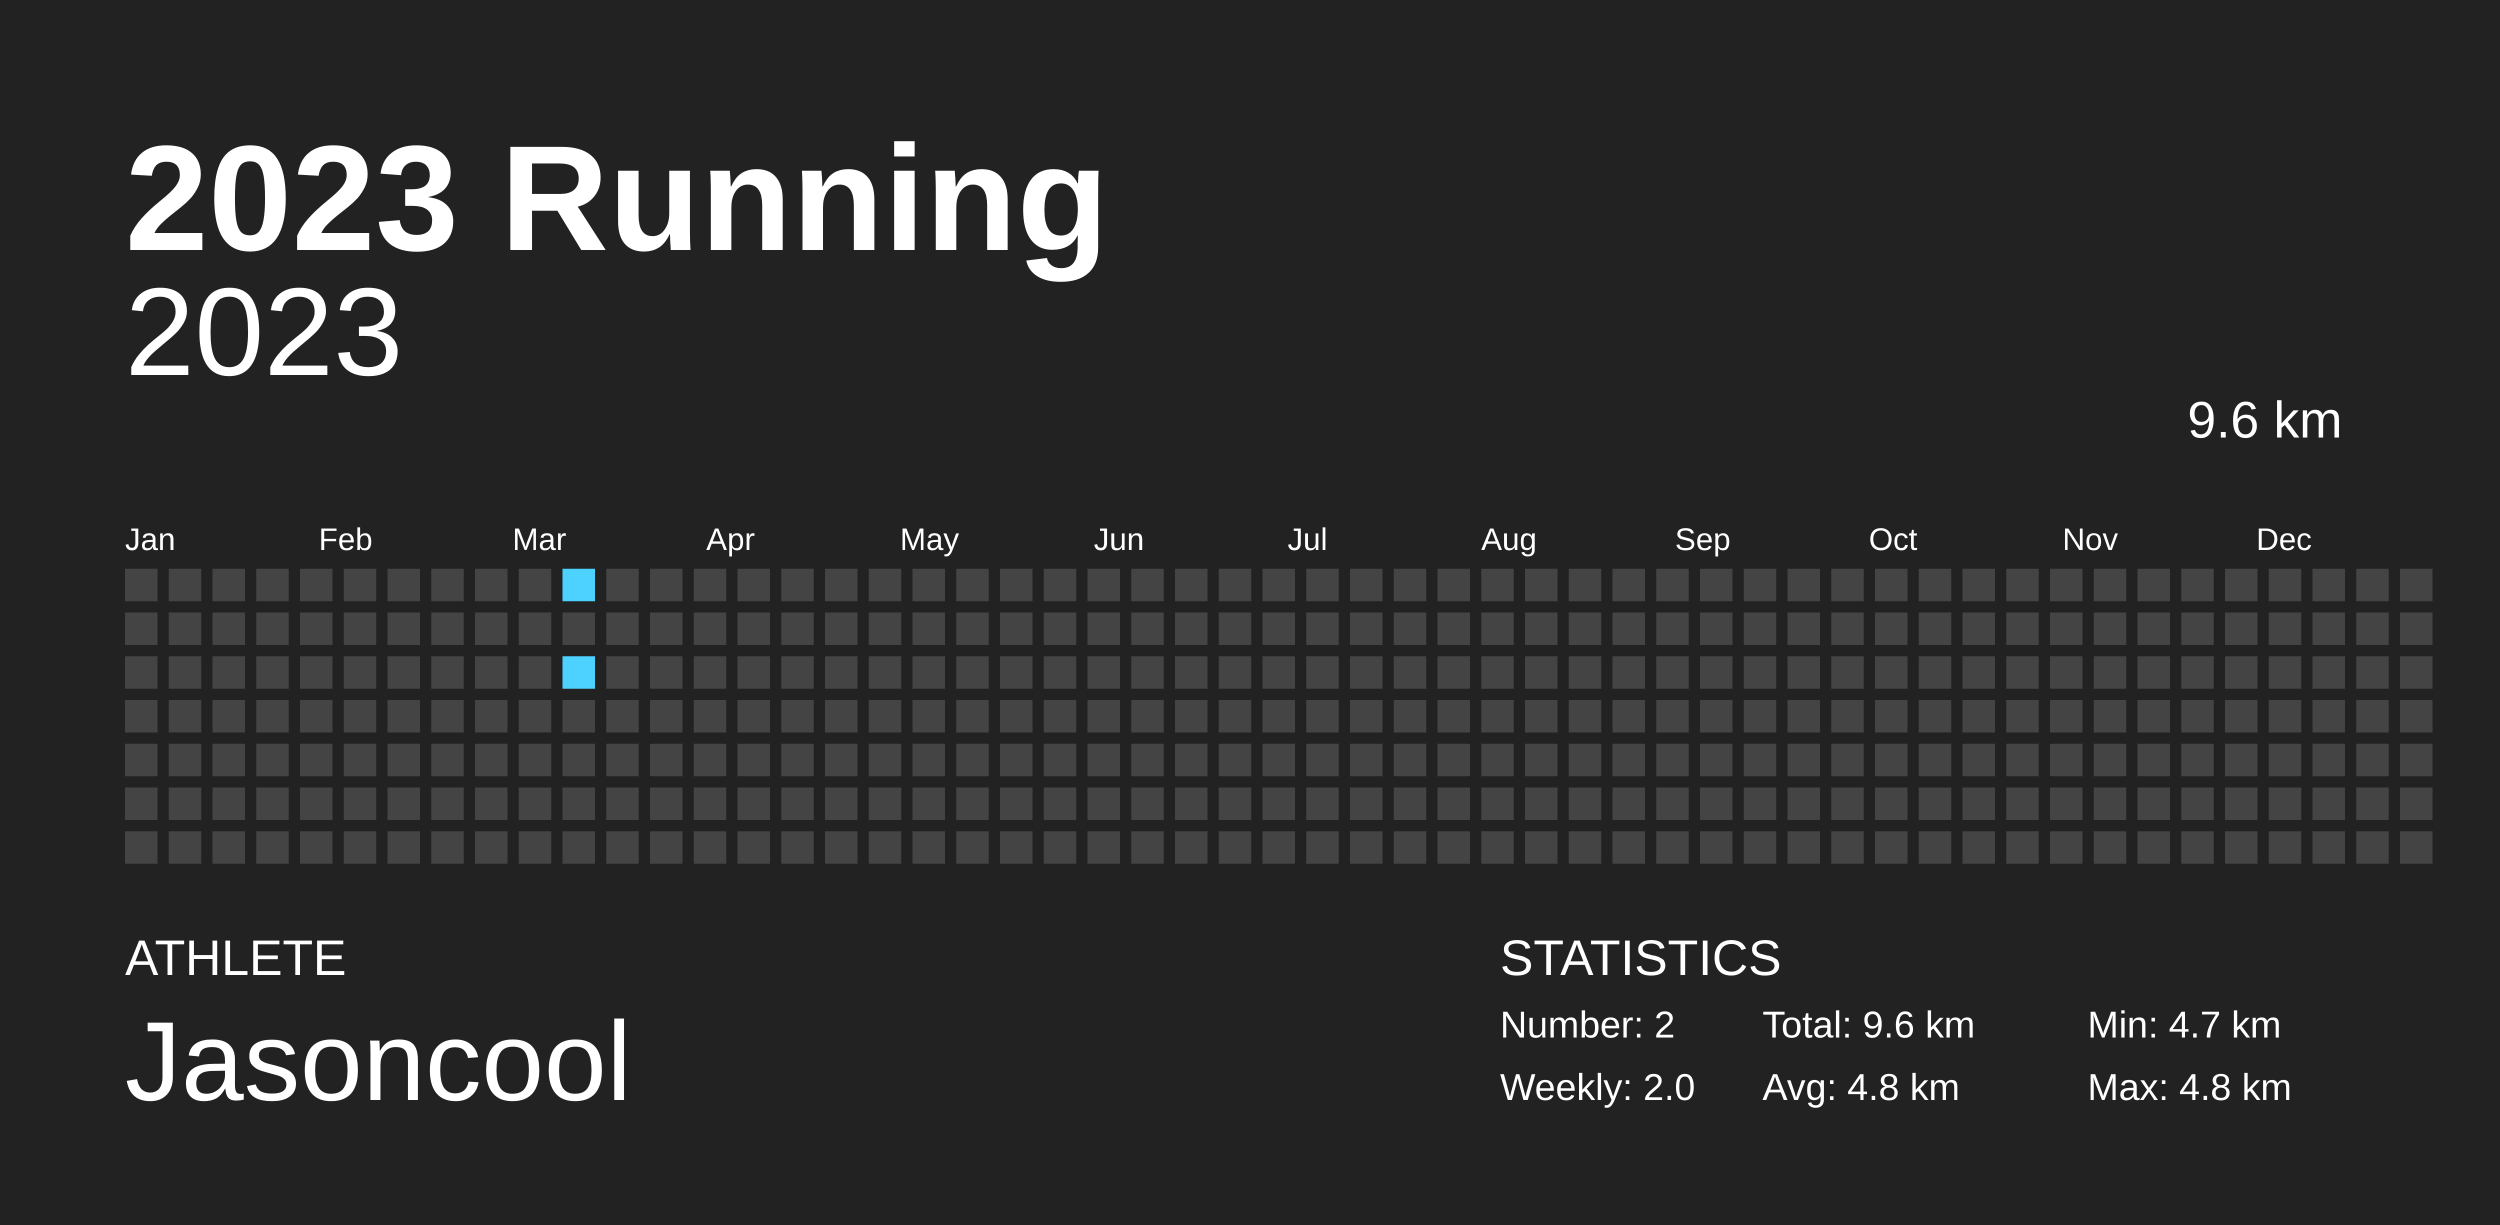
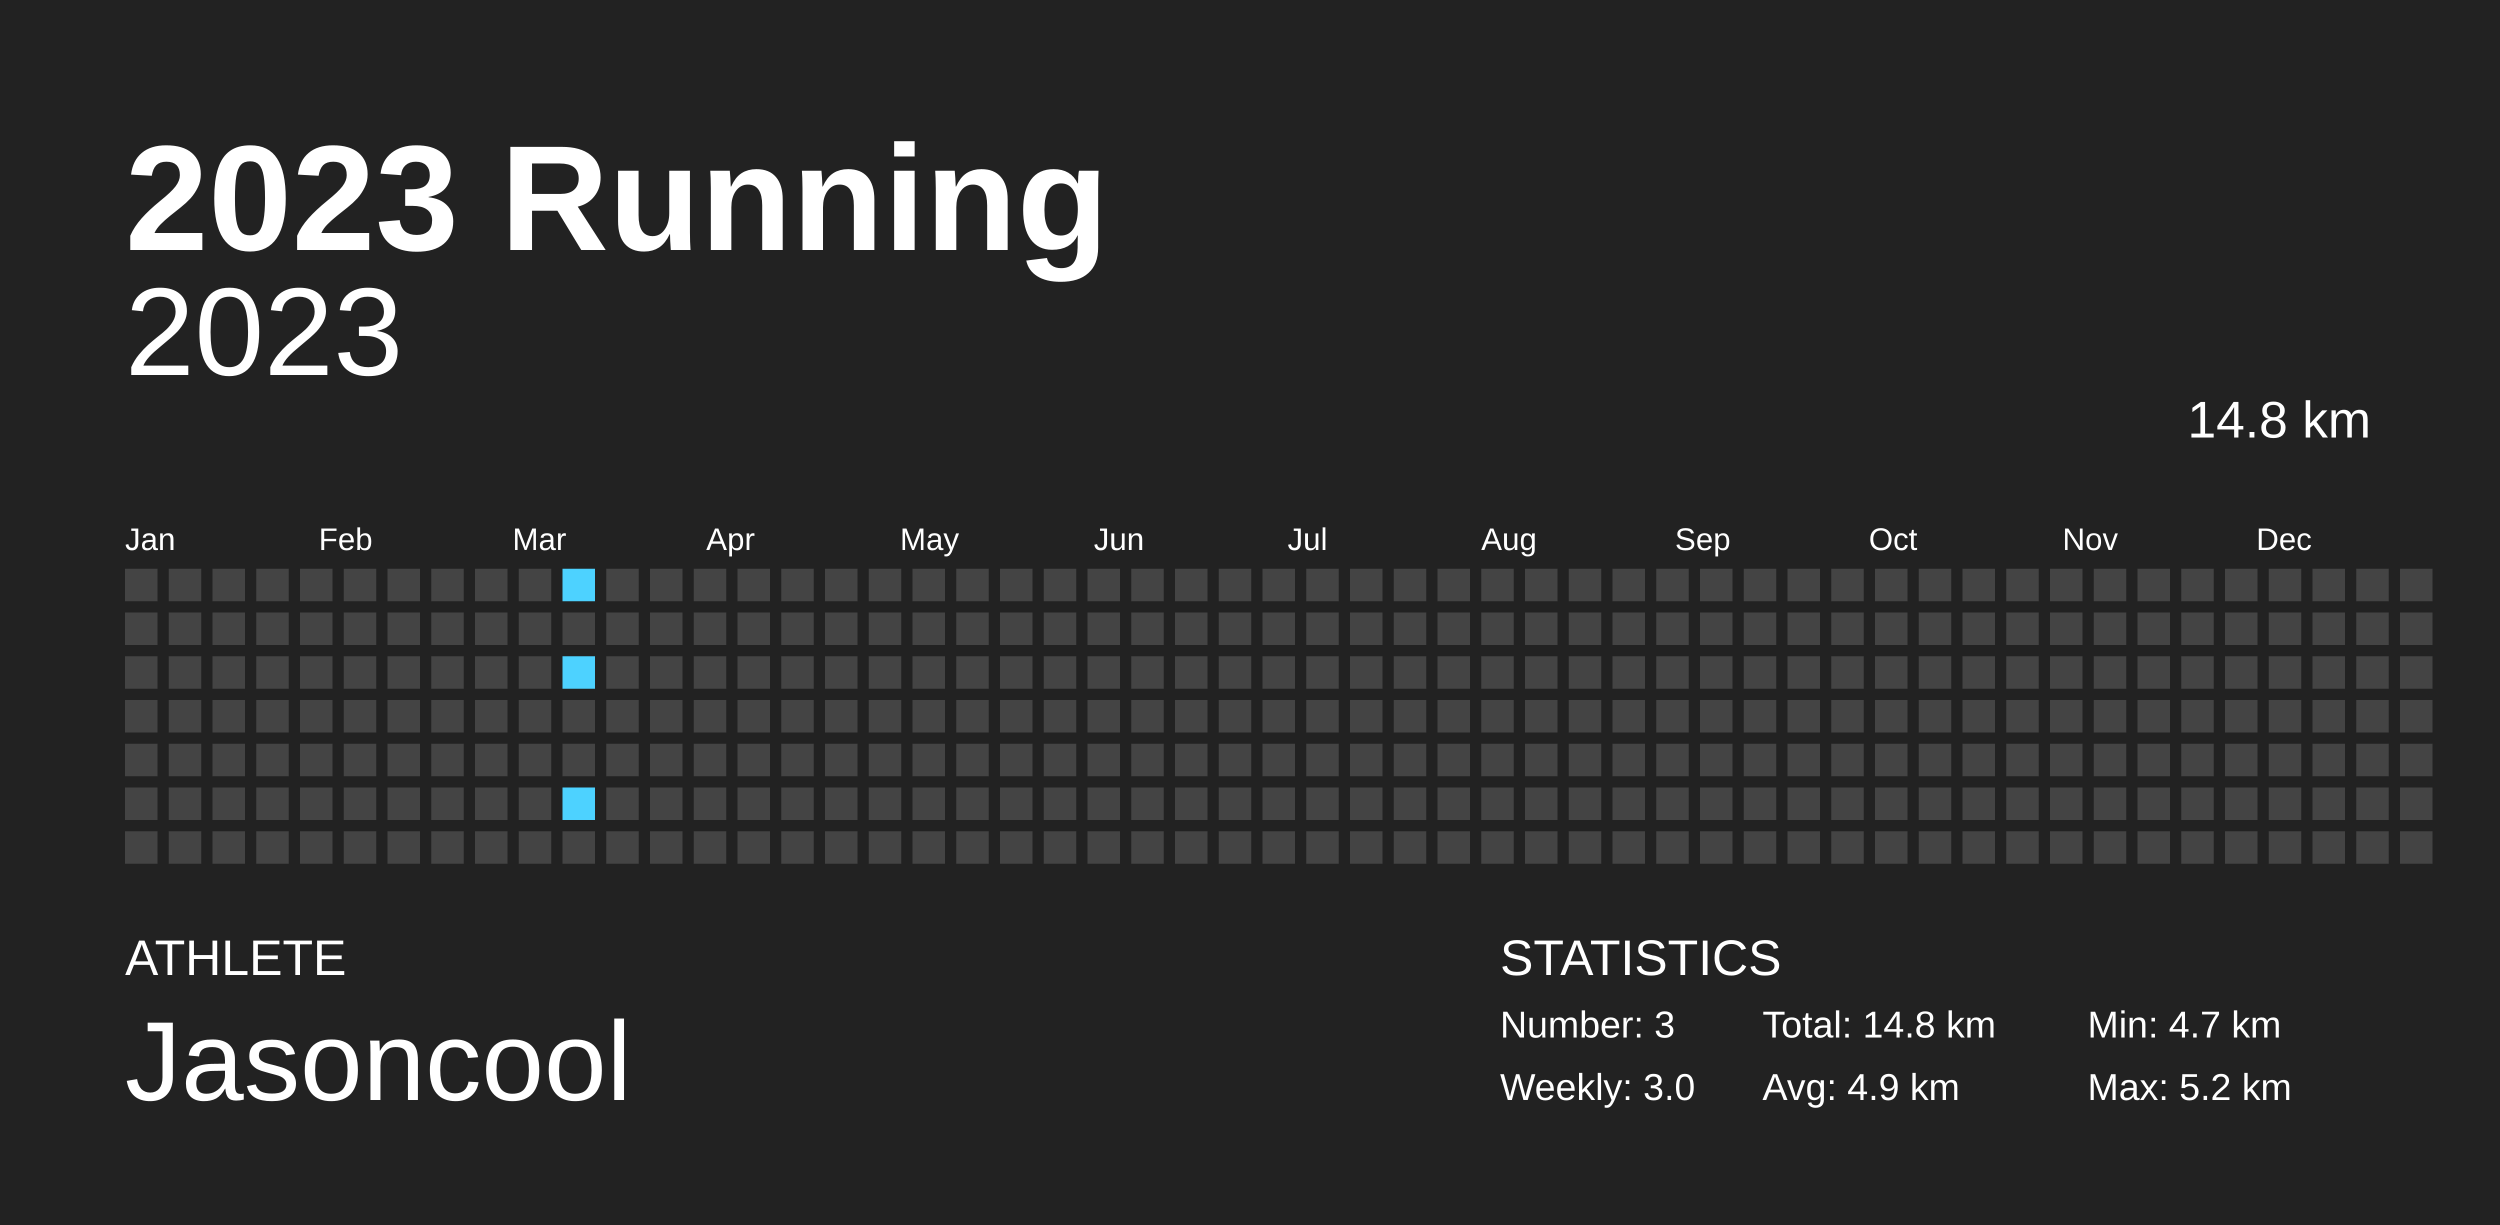
<svg xmlns="http://www.w3.org/2000/svg" baseProfile="full" height="98mm" version="1.1" viewBox="0,0,200,98" width="200mm">
  <defs />
  <rect fill="#222222" height="98" width="200" x="0" y="0" />
  <text fill="#FFFFFF" style="font-size:12px; font-family:Arial; font-weight:bold;" x="10" y="20">2023 Running</text>
  <text fill="#FFFFFF" style="font-size:4px; font-family:Arial" x="10" y="78">ATHLETE</text>
  <text fill="#FFFFFF" style="font-size:9px; font-family:Arial" x="10" y="88">Jasoncool</text>
  <text fill="#FFFFFF" style="font-size:4px; font-family:Arial" x="120" y="78">STATISTICS</text>
-   <text fill="#FFFFFF" style="font-size:3px; font-family:Arial" x="120" y="83">Number: 2</text>
-   <text fill="#FFFFFF" style="font-size:3px; font-family:Arial" x="120" y="88">Weekly: 2.0</text>
-   <text fill="#FFFFFF" style="font-size:3px; font-family:Arial" x="141" y="83">Total: 9.6 km</text>
-   <text fill="#FFFFFF" style="font-size:3px; font-family:Arial" x="141" y="88">Avg: 4.8 km</text>
+   <text fill="#FFFFFF" style="font-size:3px; font-family:Arial" x="120" y="83">Number: 3</text>
+   <text fill="#FFFFFF" style="font-size:3px; font-family:Arial" x="120" y="88">Weekly: 3.0</text>
+   <text fill="#FFFFFF" style="font-size:3px; font-family:Arial" x="141" y="83">Total: 14.8 km</text>
+   <text fill="#FFFFFF" style="font-size:3px; font-family:Arial" x="141" y="88">Avg: 4.9 km</text>
  <text fill="#FFFFFF" style="font-size:3px; font-family:Arial" x="167" y="83">Min: 4.7 km</text>
-   <text fill="#FFFFFF" style="font-size:3px; font-family:Arial" x="167" y="88">Max: 4.8 km</text>
+   <text fill="#FFFFFF" style="font-size:3px; font-family:Arial" x="167" y="88">Max: 5.2 km</text>
  <text alignment-baseline="hanging" fill="#FFFFFF" style="font-size:10.0px; font-family:Arial;" x="10" y="30">2023</text>
-   <text alignment-baseline="hanging" fill="#FFFFFF" style="font-size:4.125px; font-family:Arial;" x="175" y="35">9.6 km</text>
+   <text alignment-baseline="hanging" fill="#FFFFFF" style="font-size:4.125px; font-family:Arial;" x="175" y="35">14.8 km</text>
  <text fill="#FFFFFF" style="font-size:2.5px; font-family:Arial" x="10.0" y="44">Jan</text>
  <text fill="#FFFFFF" style="font-size:2.5px; font-family:Arial" x="25.5" y="44">Feb</text>
  <text fill="#FFFFFF" style="font-size:2.5px; font-family:Arial" x="41.0" y="44">Mar</text>
  <text fill="#FFFFFF" style="font-size:2.5px; font-family:Arial" x="56.5" y="44">Apr</text>
  <text fill="#FFFFFF" style="font-size:2.5px; font-family:Arial" x="72.0" y="44">May</text>
  <text fill="#FFFFFF" style="font-size:2.5px; font-family:Arial" x="87.5" y="44">Jun</text>
  <text fill="#FFFFFF" style="font-size:2.5px; font-family:Arial" x="103.0" y="44">Jul</text>
  <text fill="#FFFFFF" style="font-size:2.5px; font-family:Arial" x="118.5" y="44">Aug</text>
  <text fill="#FFFFFF" style="font-size:2.5px; font-family:Arial" x="134.0" y="44">Sep</text>
  <text fill="#FFFFFF" style="font-size:2.5px; font-family:Arial" x="149.5" y="44">Oct</text>
  <text fill="#FFFFFF" style="font-size:2.5px; font-family:Arial" x="165.0" y="44">Nov</text>
  <text fill="#FFFFFF" style="font-size:2.5px; font-family:Arial" x="180.5" y="44">Dec</text>
  <rect fill="#444444" height="2.6" width="2.6" x="10.0" y="45.5" />
  <rect fill="#444444" height="2.6" width="2.6" x="10.0" y="49.0" />
  <rect fill="#444444" height="2.6" width="2.6" x="10.0" y="52.5" />
  <rect fill="#444444" height="2.6" width="2.6" x="10.0" y="56.0" />
  <rect fill="#444444" height="2.6" width="2.6" x="10.0" y="59.5" />
  <rect fill="#444444" height="2.6" width="2.6" x="10.0" y="63.0" />
  <rect fill="#444444" height="2.6" width="2.6" x="10.0" y="66.5" />
  <rect fill="#444444" height="2.6" width="2.6" x="13.5" y="45.5" />
  <rect fill="#444444" height="2.6" width="2.6" x="13.5" y="49.0" />
  <rect fill="#444444" height="2.6" width="2.6" x="13.5" y="52.5" />
  <rect fill="#444444" height="2.6" width="2.6" x="13.5" y="56.0" />
  <rect fill="#444444" height="2.6" width="2.6" x="13.5" y="59.5" />
  <rect fill="#444444" height="2.6" width="2.6" x="13.5" y="63.0" />
  <rect fill="#444444" height="2.6" width="2.6" x="13.5" y="66.5" />
  <rect fill="#444444" height="2.6" width="2.6" x="17.0" y="45.5" />
  <rect fill="#444444" height="2.6" width="2.6" x="17.0" y="49.0" />
  <rect fill="#444444" height="2.6" width="2.6" x="17.0" y="52.5" />
  <rect fill="#444444" height="2.6" width="2.6" x="17.0" y="56.0" />
  <rect fill="#444444" height="2.6" width="2.6" x="17.0" y="59.5" />
  <rect fill="#444444" height="2.6" width="2.6" x="17.0" y="63.0" />
  <rect fill="#444444" height="2.6" width="2.6" x="17.0" y="66.5" />
  <rect fill="#444444" height="2.6" width="2.6" x="20.5" y="45.5" />
  <rect fill="#444444" height="2.6" width="2.6" x="20.5" y="49.0" />
  <rect fill="#444444" height="2.6" width="2.6" x="20.5" y="52.5" />
  <rect fill="#444444" height="2.6" width="2.6" x="20.5" y="56.0" />
  <rect fill="#444444" height="2.6" width="2.6" x="20.5" y="59.5" />
  <rect fill="#444444" height="2.6" width="2.6" x="20.5" y="63.0" />
  <rect fill="#444444" height="2.6" width="2.6" x="20.5" y="66.5" />
  <rect fill="#444444" height="2.6" width="2.6" x="24.0" y="45.5" />
  <rect fill="#444444" height="2.6" width="2.6" x="24.0" y="49.0" />
  <rect fill="#444444" height="2.6" width="2.6" x="24.0" y="52.5" />
  <rect fill="#444444" height="2.6" width="2.6" x="24.0" y="56.0" />
  <rect fill="#444444" height="2.6" width="2.6" x="24.0" y="59.5" />
  <rect fill="#444444" height="2.6" width="2.6" x="24.0" y="63.0" />
  <rect fill="#444444" height="2.6" width="2.6" x="24.0" y="66.5" />
  <rect fill="#444444" height="2.6" width="2.6" x="27.5" y="45.5" />
  <rect fill="#444444" height="2.6" width="2.6" x="27.5" y="49.0" />
  <rect fill="#444444" height="2.6" width="2.6" x="27.5" y="52.5" />
  <rect fill="#444444" height="2.6" width="2.6" x="27.5" y="56.0" />
  <rect fill="#444444" height="2.6" width="2.6" x="27.5" y="59.5" />
  <rect fill="#444444" height="2.6" width="2.6" x="27.5" y="63.0" />
  <rect fill="#444444" height="2.6" width="2.6" x="27.5" y="66.5" />
  <rect fill="#444444" height="2.6" width="2.6" x="31.0" y="45.5" />
  <rect fill="#444444" height="2.6" width="2.6" x="31.0" y="49.0" />
  <rect fill="#444444" height="2.6" width="2.6" x="31.0" y="52.5" />
  <rect fill="#444444" height="2.6" width="2.6" x="31.0" y="56.0" />
  <rect fill="#444444" height="2.6" width="2.6" x="31.0" y="59.5" />
  <rect fill="#444444" height="2.6" width="2.6" x="31.0" y="63.0" />
  <rect fill="#444444" height="2.6" width="2.6" x="31.0" y="66.5" />
  <rect fill="#444444" height="2.6" width="2.6" x="34.5" y="45.5" />
  <rect fill="#444444" height="2.6" width="2.6" x="34.5" y="49.0" />
  <rect fill="#444444" height="2.6" width="2.6" x="34.5" y="52.5" />
  <rect fill="#444444" height="2.6" width="2.6" x="34.5" y="56.0" />
  <rect fill="#444444" height="2.6" width="2.6" x="34.5" y="59.5" />
  <rect fill="#444444" height="2.6" width="2.6" x="34.5" y="63.0" />
  <rect fill="#444444" height="2.6" width="2.6" x="34.5" y="66.5" />
  <rect fill="#444444" height="2.6" width="2.6" x="38.0" y="45.5" />
  <rect fill="#444444" height="2.6" width="2.6" x="38.0" y="49.0" />
  <rect fill="#444444" height="2.6" width="2.6" x="38.0" y="52.5" />
  <rect fill="#444444" height="2.6" width="2.6" x="38.0" y="56.0" />
  <rect fill="#444444" height="2.6" width="2.6" x="38.0" y="59.5" />
  <rect fill="#444444" height="2.6" width="2.6" x="38.0" y="63.0" />
  <rect fill="#444444" height="2.6" width="2.6" x="38.0" y="66.5" />
  <rect fill="#444444" height="2.6" width="2.6" x="41.5" y="45.5" />
  <rect fill="#444444" height="2.6" width="2.6" x="41.5" y="49.0" />
  <rect fill="#444444" height="2.6" width="2.6" x="41.5" y="52.5" />
  <rect fill="#444444" height="2.6" width="2.6" x="41.5" y="56.0" />
  <rect fill="#444444" height="2.6" width="2.6" x="41.5" y="59.5" />
  <rect fill="#444444" height="2.6" width="2.6" x="41.5" y="63.0" />
  <rect fill="#444444" height="2.6" width="2.6" x="41.5" y="66.5" />
  <rect fill="#4dd2ff" height="2.6" width="2.6" x="45.0" y="45.5" />
  <rect fill="#444444" height="2.6" width="2.6" x="45.0" y="49.0" />
  <rect fill="#4dd2ff" height="2.6" width="2.6" x="45.0" y="52.5" />
  <rect fill="#444444" height="2.6" width="2.6" x="45.0" y="56.0" />
  <rect fill="#444444" height="2.6" width="2.6" x="45.0" y="59.5" />
-   <rect fill="#444444" height="2.6" width="2.6" x="45.0" y="63.0" />
+   <rect fill="#4dd2ff" height="2.6" width="2.6" x="45.0" y="63.0" />
  <rect fill="#444444" height="2.6" width="2.6" x="45.0" y="66.5" />
  <rect fill="#444444" height="2.6" width="2.6" x="48.5" y="45.5" />
  <rect fill="#444444" height="2.6" width="2.6" x="48.5" y="49.0" />
  <rect fill="#444444" height="2.6" width="2.6" x="48.5" y="52.5" />
  <rect fill="#444444" height="2.6" width="2.6" x="48.5" y="56.0" />
  <rect fill="#444444" height="2.6" width="2.6" x="48.5" y="59.5" />
  <rect fill="#444444" height="2.6" width="2.6" x="48.5" y="63.0" />
  <rect fill="#444444" height="2.6" width="2.6" x="48.5" y="66.5" />
  <rect fill="#444444" height="2.6" width="2.6" x="52.0" y="45.5" />
  <rect fill="#444444" height="2.6" width="2.6" x="52.0" y="49.0" />
  <rect fill="#444444" height="2.6" width="2.6" x="52.0" y="52.5" />
  <rect fill="#444444" height="2.6" width="2.6" x="52.0" y="56.0" />
  <rect fill="#444444" height="2.6" width="2.6" x="52.0" y="59.5" />
  <rect fill="#444444" height="2.6" width="2.6" x="52.0" y="63.0" />
  <rect fill="#444444" height="2.6" width="2.6" x="52.0" y="66.5" />
  <rect fill="#444444" height="2.6" width="2.6" x="55.5" y="45.5" />
  <rect fill="#444444" height="2.6" width="2.6" x="55.5" y="49.0" />
  <rect fill="#444444" height="2.6" width="2.6" x="55.5" y="52.5" />
  <rect fill="#444444" height="2.6" width="2.6" x="55.5" y="56.0" />
  <rect fill="#444444" height="2.6" width="2.6" x="55.5" y="59.5" />
  <rect fill="#444444" height="2.6" width="2.6" x="55.5" y="63.0" />
  <rect fill="#444444" height="2.6" width="2.6" x="55.5" y="66.5" />
  <rect fill="#444444" height="2.6" width="2.6" x="59.0" y="45.5" />
  <rect fill="#444444" height="2.6" width="2.6" x="59.0" y="49.0" />
  <rect fill="#444444" height="2.6" width="2.6" x="59.0" y="52.5" />
  <rect fill="#444444" height="2.6" width="2.6" x="59.0" y="56.0" />
  <rect fill="#444444" height="2.6" width="2.6" x="59.0" y="59.5" />
  <rect fill="#444444" height="2.6" width="2.6" x="59.0" y="63.0" />
  <rect fill="#444444" height="2.6" width="2.6" x="59.0" y="66.5" />
  <rect fill="#444444" height="2.6" width="2.6" x="62.5" y="45.5" />
  <rect fill="#444444" height="2.6" width="2.6" x="62.5" y="49.0" />
  <rect fill="#444444" height="2.6" width="2.6" x="62.5" y="52.5" />
  <rect fill="#444444" height="2.6" width="2.6" x="62.5" y="56.0" />
  <rect fill="#444444" height="2.6" width="2.6" x="62.5" y="59.5" />
  <rect fill="#444444" height="2.6" width="2.6" x="62.5" y="63.0" />
  <rect fill="#444444" height="2.6" width="2.6" x="62.5" y="66.5" />
  <rect fill="#444444" height="2.6" width="2.6" x="66.0" y="45.5" />
  <rect fill="#444444" height="2.6" width="2.6" x="66.0" y="49.0" />
  <rect fill="#444444" height="2.6" width="2.6" x="66.0" y="52.5" />
  <rect fill="#444444" height="2.6" width="2.6" x="66.0" y="56.0" />
  <rect fill="#444444" height="2.6" width="2.6" x="66.0" y="59.5" />
  <rect fill="#444444" height="2.6" width="2.6" x="66.0" y="63.0" />
  <rect fill="#444444" height="2.6" width="2.6" x="66.0" y="66.5" />
  <rect fill="#444444" height="2.6" width="2.6" x="69.5" y="45.5" />
  <rect fill="#444444" height="2.6" width="2.6" x="69.5" y="49.0" />
  <rect fill="#444444" height="2.6" width="2.6" x="69.5" y="52.5" />
  <rect fill="#444444" height="2.6" width="2.6" x="69.5" y="56.0" />
  <rect fill="#444444" height="2.6" width="2.6" x="69.5" y="59.5" />
  <rect fill="#444444" height="2.6" width="2.6" x="69.5" y="63.0" />
  <rect fill="#444444" height="2.6" width="2.6" x="69.5" y="66.5" />
  <rect fill="#444444" height="2.6" width="2.6" x="73.0" y="45.5" />
  <rect fill="#444444" height="2.6" width="2.6" x="73.0" y="49.0" />
  <rect fill="#444444" height="2.6" width="2.6" x="73.0" y="52.5" />
  <rect fill="#444444" height="2.6" width="2.6" x="73.0" y="56.0" />
  <rect fill="#444444" height="2.6" width="2.6" x="73.0" y="59.5" />
  <rect fill="#444444" height="2.6" width="2.6" x="73.0" y="63.0" />
  <rect fill="#444444" height="2.6" width="2.6" x="73.0" y="66.5" />
  <rect fill="#444444" height="2.6" width="2.6" x="76.5" y="45.5" />
  <rect fill="#444444" height="2.6" width="2.6" x="76.5" y="49.0" />
  <rect fill="#444444" height="2.6" width="2.6" x="76.5" y="52.5" />
  <rect fill="#444444" height="2.6" width="2.6" x="76.5" y="56.0" />
  <rect fill="#444444" height="2.6" width="2.6" x="76.5" y="59.5" />
  <rect fill="#444444" height="2.6" width="2.6" x="76.5" y="63.0" />
  <rect fill="#444444" height="2.6" width="2.6" x="76.5" y="66.5" />
  <rect fill="#444444" height="2.6" width="2.6" x="80.0" y="45.5" />
  <rect fill="#444444" height="2.6" width="2.6" x="80.0" y="49.0" />
  <rect fill="#444444" height="2.6" width="2.6" x="80.0" y="52.5" />
  <rect fill="#444444" height="2.6" width="2.6" x="80.0" y="56.0" />
  <rect fill="#444444" height="2.6" width="2.6" x="80.0" y="59.5" />
  <rect fill="#444444" height="2.6" width="2.6" x="80.0" y="63.0" />
  <rect fill="#444444" height="2.6" width="2.6" x="80.0" y="66.5" />
  <rect fill="#444444" height="2.6" width="2.6" x="83.5" y="45.5" />
  <rect fill="#444444" height="2.6" width="2.6" x="83.5" y="49.0" />
  <rect fill="#444444" height="2.6" width="2.6" x="83.5" y="52.5" />
  <rect fill="#444444" height="2.6" width="2.6" x="83.5" y="56.0" />
  <rect fill="#444444" height="2.6" width="2.6" x="83.5" y="59.5" />
  <rect fill="#444444" height="2.6" width="2.6" x="83.5" y="63.0" />
  <rect fill="#444444" height="2.6" width="2.6" x="83.5" y="66.5" />
  <rect fill="#444444" height="2.6" width="2.6" x="87.0" y="45.5" />
  <rect fill="#444444" height="2.6" width="2.6" x="87.0" y="49.0" />
  <rect fill="#444444" height="2.6" width="2.6" x="87.0" y="52.5" />
  <rect fill="#444444" height="2.6" width="2.6" x="87.0" y="56.0" />
  <rect fill="#444444" height="2.6" width="2.6" x="87.0" y="59.5" />
  <rect fill="#444444" height="2.6" width="2.6" x="87.0" y="63.0" />
  <rect fill="#444444" height="2.6" width="2.6" x="87.0" y="66.5" />
  <rect fill="#444444" height="2.6" width="2.6" x="90.5" y="45.5" />
  <rect fill="#444444" height="2.6" width="2.6" x="90.5" y="49.0" />
  <rect fill="#444444" height="2.6" width="2.6" x="90.5" y="52.5" />
  <rect fill="#444444" height="2.6" width="2.6" x="90.5" y="56.0" />
  <rect fill="#444444" height="2.6" width="2.6" x="90.5" y="59.5" />
  <rect fill="#444444" height="2.6" width="2.6" x="90.5" y="63.0" />
  <rect fill="#444444" height="2.6" width="2.6" x="90.5" y="66.5" />
  <rect fill="#444444" height="2.6" width="2.6" x="94.0" y="45.5" />
  <rect fill="#444444" height="2.6" width="2.6" x="94.0" y="49.0" />
  <rect fill="#444444" height="2.6" width="2.6" x="94.0" y="52.5" />
  <rect fill="#444444" height="2.6" width="2.6" x="94.0" y="56.0" />
  <rect fill="#444444" height="2.6" width="2.6" x="94.0" y="59.5" />
  <rect fill="#444444" height="2.6" width="2.6" x="94.0" y="63.0" />
  <rect fill="#444444" height="2.6" width="2.6" x="94.0" y="66.5" />
  <rect fill="#444444" height="2.6" width="2.6" x="97.5" y="45.5" />
  <rect fill="#444444" height="2.6" width="2.6" x="97.5" y="49.0" />
  <rect fill="#444444" height="2.6" width="2.6" x="97.5" y="52.5" />
  <rect fill="#444444" height="2.6" width="2.6" x="97.5" y="56.0" />
  <rect fill="#444444" height="2.6" width="2.6" x="97.5" y="59.5" />
  <rect fill="#444444" height="2.6" width="2.6" x="97.5" y="63.0" />
  <rect fill="#444444" height="2.6" width="2.6" x="97.5" y="66.5" />
  <rect fill="#444444" height="2.6" width="2.6" x="101.0" y="45.5" />
  <rect fill="#444444" height="2.6" width="2.6" x="101.0" y="49.0" />
  <rect fill="#444444" height="2.6" width="2.6" x="101.0" y="52.5" />
  <rect fill="#444444" height="2.6" width="2.6" x="101.0" y="56.0" />
  <rect fill="#444444" height="2.6" width="2.6" x="101.0" y="59.5" />
  <rect fill="#444444" height="2.6" width="2.6" x="101.0" y="63.0" />
  <rect fill="#444444" height="2.6" width="2.6" x="101.0" y="66.5" />
  <rect fill="#444444" height="2.6" width="2.6" x="104.5" y="45.5" />
  <rect fill="#444444" height="2.6" width="2.6" x="104.5" y="49.0" />
  <rect fill="#444444" height="2.6" width="2.6" x="104.5" y="52.5" />
  <rect fill="#444444" height="2.6" width="2.6" x="104.5" y="56.0" />
  <rect fill="#444444" height="2.6" width="2.6" x="104.5" y="59.5" />
  <rect fill="#444444" height="2.6" width="2.6" x="104.5" y="63.0" />
  <rect fill="#444444" height="2.6" width="2.6" x="104.5" y="66.5" />
  <rect fill="#444444" height="2.6" width="2.6" x="108.0" y="45.5" />
  <rect fill="#444444" height="2.6" width="2.6" x="108.0" y="49.0" />
  <rect fill="#444444" height="2.6" width="2.6" x="108.0" y="52.5" />
  <rect fill="#444444" height="2.6" width="2.6" x="108.0" y="56.0" />
  <rect fill="#444444" height="2.6" width="2.6" x="108.0" y="59.5" />
  <rect fill="#444444" height="2.6" width="2.6" x="108.0" y="63.0" />
  <rect fill="#444444" height="2.6" width="2.6" x="108.0" y="66.5" />
  <rect fill="#444444" height="2.6" width="2.6" x="111.5" y="45.5" />
  <rect fill="#444444" height="2.6" width="2.6" x="111.5" y="49.0" />
  <rect fill="#444444" height="2.6" width="2.6" x="111.5" y="52.5" />
  <rect fill="#444444" height="2.6" width="2.6" x="111.5" y="56.0" />
  <rect fill="#444444" height="2.6" width="2.6" x="111.5" y="59.5" />
  <rect fill="#444444" height="2.6" width="2.6" x="111.5" y="63.0" />
  <rect fill="#444444" height="2.6" width="2.6" x="111.5" y="66.5" />
  <rect fill="#444444" height="2.6" width="2.6" x="115.0" y="45.5" />
  <rect fill="#444444" height="2.6" width="2.6" x="115.0" y="49.0" />
  <rect fill="#444444" height="2.6" width="2.6" x="115.0" y="52.5" />
  <rect fill="#444444" height="2.6" width="2.6" x="115.0" y="56.0" />
  <rect fill="#444444" height="2.6" width="2.6" x="115.0" y="59.5" />
  <rect fill="#444444" height="2.6" width="2.6" x="115.0" y="63.0" />
  <rect fill="#444444" height="2.6" width="2.6" x="115.0" y="66.5" />
  <rect fill="#444444" height="2.6" width="2.6" x="118.5" y="45.5" />
  <rect fill="#444444" height="2.6" width="2.6" x="118.5" y="49.0" />
  <rect fill="#444444" height="2.6" width="2.6" x="118.5" y="52.5" />
  <rect fill="#444444" height="2.6" width="2.6" x="118.5" y="56.0" />
  <rect fill="#444444" height="2.6" width="2.6" x="118.5" y="59.5" />
  <rect fill="#444444" height="2.6" width="2.6" x="118.5" y="63.0" />
  <rect fill="#444444" height="2.6" width="2.6" x="118.5" y="66.5" />
  <rect fill="#444444" height="2.6" width="2.6" x="122.0" y="45.5" />
  <rect fill="#444444" height="2.6" width="2.6" x="122.0" y="49.0" />
  <rect fill="#444444" height="2.6" width="2.6" x="122.0" y="52.5" />
  <rect fill="#444444" height="2.6" width="2.6" x="122.0" y="56.0" />
  <rect fill="#444444" height="2.6" width="2.6" x="122.0" y="59.5" />
  <rect fill="#444444" height="2.6" width="2.6" x="122.0" y="63.0" />
  <rect fill="#444444" height="2.6" width="2.6" x="122.0" y="66.5" />
  <rect fill="#444444" height="2.6" width="2.6" x="125.5" y="45.5" />
  <rect fill="#444444" height="2.6" width="2.6" x="125.5" y="49.0" />
  <rect fill="#444444" height="2.6" width="2.6" x="125.5" y="52.5" />
  <rect fill="#444444" height="2.6" width="2.6" x="125.5" y="56.0" />
  <rect fill="#444444" height="2.6" width="2.6" x="125.5" y="59.5" />
  <rect fill="#444444" height="2.6" width="2.6" x="125.5" y="63.0" />
  <rect fill="#444444" height="2.6" width="2.6" x="125.5" y="66.5" />
  <rect fill="#444444" height="2.6" width="2.6" x="129.0" y="45.5" />
  <rect fill="#444444" height="2.6" width="2.6" x="129.0" y="49.0" />
  <rect fill="#444444" height="2.6" width="2.6" x="129.0" y="52.5" />
  <rect fill="#444444" height="2.6" width="2.6" x="129.0" y="56.0" />
  <rect fill="#444444" height="2.6" width="2.6" x="129.0" y="59.5" />
  <rect fill="#444444" height="2.6" width="2.6" x="129.0" y="63.0" />
  <rect fill="#444444" height="2.6" width="2.6" x="129.0" y="66.5" />
  <rect fill="#444444" height="2.6" width="2.6" x="132.5" y="45.5" />
  <rect fill="#444444" height="2.6" width="2.6" x="132.5" y="49.0" />
  <rect fill="#444444" height="2.6" width="2.6" x="132.5" y="52.5" />
  <rect fill="#444444" height="2.6" width="2.6" x="132.5" y="56.0" />
  <rect fill="#444444" height="2.6" width="2.6" x="132.5" y="59.5" />
  <rect fill="#444444" height="2.6" width="2.6" x="132.5" y="63.0" />
  <rect fill="#444444" height="2.6" width="2.6" x="132.5" y="66.5" />
  <rect fill="#444444" height="2.6" width="2.6" x="136.0" y="45.5" />
  <rect fill="#444444" height="2.6" width="2.6" x="136.0" y="49.0" />
  <rect fill="#444444" height="2.6" width="2.6" x="136.0" y="52.5" />
  <rect fill="#444444" height="2.6" width="2.6" x="136.0" y="56.0" />
  <rect fill="#444444" height="2.6" width="2.6" x="136.0" y="59.5" />
  <rect fill="#444444" height="2.6" width="2.6" x="136.0" y="63.0" />
  <rect fill="#444444" height="2.6" width="2.6" x="136.0" y="66.5" />
  <rect fill="#444444" height="2.6" width="2.6" x="139.5" y="45.5" />
  <rect fill="#444444" height="2.6" width="2.6" x="139.5" y="49.0" />
  <rect fill="#444444" height="2.6" width="2.6" x="139.5" y="52.5" />
  <rect fill="#444444" height="2.6" width="2.6" x="139.5" y="56.0" />
  <rect fill="#444444" height="2.6" width="2.6" x="139.5" y="59.5" />
  <rect fill="#444444" height="2.6" width="2.6" x="139.5" y="63.0" />
  <rect fill="#444444" height="2.6" width="2.6" x="139.5" y="66.5" />
  <rect fill="#444444" height="2.6" width="2.6" x="143.0" y="45.5" />
  <rect fill="#444444" height="2.6" width="2.6" x="143.0" y="49.0" />
  <rect fill="#444444" height="2.6" width="2.6" x="143.0" y="52.5" />
  <rect fill="#444444" height="2.6" width="2.6" x="143.0" y="56.0" />
  <rect fill="#444444" height="2.6" width="2.6" x="143.0" y="59.5" />
  <rect fill="#444444" height="2.6" width="2.6" x="143.0" y="63.0" />
  <rect fill="#444444" height="2.6" width="2.6" x="143.0" y="66.5" />
  <rect fill="#444444" height="2.6" width="2.6" x="146.5" y="45.5" />
  <rect fill="#444444" height="2.6" width="2.6" x="146.5" y="49.0" />
  <rect fill="#444444" height="2.6" width="2.6" x="146.5" y="52.5" />
  <rect fill="#444444" height="2.6" width="2.6" x="146.5" y="56.0" />
  <rect fill="#444444" height="2.6" width="2.6" x="146.5" y="59.5" />
  <rect fill="#444444" height="2.6" width="2.6" x="146.5" y="63.0" />
  <rect fill="#444444" height="2.6" width="2.6" x="146.5" y="66.5" />
  <rect fill="#444444" height="2.6" width="2.6" x="150.0" y="45.5" />
  <rect fill="#444444" height="2.6" width="2.6" x="150.0" y="49.0" />
  <rect fill="#444444" height="2.6" width="2.6" x="150.0" y="52.5" />
  <rect fill="#444444" height="2.6" width="2.6" x="150.0" y="56.0" />
  <rect fill="#444444" height="2.6" width="2.6" x="150.0" y="59.5" />
  <rect fill="#444444" height="2.6" width="2.6" x="150.0" y="63.0" />
  <rect fill="#444444" height="2.6" width="2.6" x="150.0" y="66.5" />
  <rect fill="#444444" height="2.6" width="2.6" x="153.5" y="45.5" />
  <rect fill="#444444" height="2.6" width="2.6" x="153.5" y="49.0" />
  <rect fill="#444444" height="2.6" width="2.6" x="153.5" y="52.5" />
  <rect fill="#444444" height="2.6" width="2.6" x="153.5" y="56.0" />
  <rect fill="#444444" height="2.6" width="2.6" x="153.5" y="59.5" />
  <rect fill="#444444" height="2.6" width="2.6" x="153.5" y="63.0" />
  <rect fill="#444444" height="2.6" width="2.6" x="153.5" y="66.5" />
  <rect fill="#444444" height="2.6" width="2.6" x="157.0" y="45.5" />
  <rect fill="#444444" height="2.6" width="2.6" x="157.0" y="49.0" />
  <rect fill="#444444" height="2.6" width="2.6" x="157.0" y="52.5" />
  <rect fill="#444444" height="2.6" width="2.6" x="157.0" y="56.0" />
  <rect fill="#444444" height="2.6" width="2.6" x="157.0" y="59.5" />
  <rect fill="#444444" height="2.6" width="2.6" x="157.0" y="63.0" />
  <rect fill="#444444" height="2.6" width="2.6" x="157.0" y="66.5" />
  <rect fill="#444444" height="2.6" width="2.6" x="160.5" y="45.5" />
  <rect fill="#444444" height="2.6" width="2.6" x="160.5" y="49.0" />
  <rect fill="#444444" height="2.6" width="2.6" x="160.5" y="52.5" />
  <rect fill="#444444" height="2.6" width="2.6" x="160.5" y="56.0" />
  <rect fill="#444444" height="2.6" width="2.6" x="160.5" y="59.5" />
  <rect fill="#444444" height="2.6" width="2.6" x="160.5" y="63.0" />
  <rect fill="#444444" height="2.6" width="2.6" x="160.5" y="66.5" />
  <rect fill="#444444" height="2.6" width="2.6" x="164.0" y="45.5" />
  <rect fill="#444444" height="2.6" width="2.6" x="164.0" y="49.0" />
  <rect fill="#444444" height="2.6" width="2.6" x="164.0" y="52.5" />
  <rect fill="#444444" height="2.6" width="2.6" x="164.0" y="56.0" />
  <rect fill="#444444" height="2.6" width="2.6" x="164.0" y="59.5" />
  <rect fill="#444444" height="2.6" width="2.6" x="164.0" y="63.0" />
  <rect fill="#444444" height="2.6" width="2.6" x="164.0" y="66.5" />
  <rect fill="#444444" height="2.6" width="2.6" x="167.5" y="45.5" />
  <rect fill="#444444" height="2.6" width="2.6" x="167.5" y="49.0" />
  <rect fill="#444444" height="2.6" width="2.6" x="167.5" y="52.5" />
  <rect fill="#444444" height="2.6" width="2.6" x="167.5" y="56.0" />
  <rect fill="#444444" height="2.6" width="2.6" x="167.5" y="59.5" />
  <rect fill="#444444" height="2.6" width="2.6" x="167.5" y="63.0" />
  <rect fill="#444444" height="2.6" width="2.6" x="167.5" y="66.5" />
  <rect fill="#444444" height="2.6" width="2.6" x="171.0" y="45.5" />
  <rect fill="#444444" height="2.6" width="2.6" x="171.0" y="49.0" />
  <rect fill="#444444" height="2.6" width="2.6" x="171.0" y="52.5" />
  <rect fill="#444444" height="2.6" width="2.6" x="171.0" y="56.0" />
  <rect fill="#444444" height="2.6" width="2.6" x="171.0" y="59.5" />
  <rect fill="#444444" height="2.6" width="2.6" x="171.0" y="63.0" />
  <rect fill="#444444" height="2.6" width="2.6" x="171.0" y="66.5" />
  <rect fill="#444444" height="2.6" width="2.6" x="174.5" y="45.5" />
  <rect fill="#444444" height="2.6" width="2.6" x="174.5" y="49.0" />
  <rect fill="#444444" height="2.6" width="2.6" x="174.5" y="52.5" />
  <rect fill="#444444" height="2.6" width="2.6" x="174.5" y="56.0" />
  <rect fill="#444444" height="2.6" width="2.6" x="174.5" y="59.5" />
  <rect fill="#444444" height="2.6" width="2.6" x="174.5" y="63.0" />
  <rect fill="#444444" height="2.6" width="2.6" x="174.5" y="66.5" />
  <rect fill="#444444" height="2.6" width="2.6" x="178.0" y="45.5" />
  <rect fill="#444444" height="2.6" width="2.6" x="178.0" y="49.0" />
  <rect fill="#444444" height="2.6" width="2.6" x="178.0" y="52.5" />
  <rect fill="#444444" height="2.6" width="2.6" x="178.0" y="56.0" />
  <rect fill="#444444" height="2.6" width="2.6" x="178.0" y="59.5" />
  <rect fill="#444444" height="2.6" width="2.6" x="178.0" y="63.0" />
  <rect fill="#444444" height="2.6" width="2.6" x="178.0" y="66.5" />
  <rect fill="#444444" height="2.6" width="2.6" x="181.5" y="45.5" />
  <rect fill="#444444" height="2.6" width="2.6" x="181.5" y="49.0" />
  <rect fill="#444444" height="2.6" width="2.6" x="181.5" y="52.5" />
  <rect fill="#444444" height="2.6" width="2.6" x="181.5" y="56.0" />
  <rect fill="#444444" height="2.6" width="2.6" x="181.5" y="59.5" />
  <rect fill="#444444" height="2.6" width="2.6" x="181.5" y="63.0" />
  <rect fill="#444444" height="2.6" width="2.6" x="181.5" y="66.5" />
  <rect fill="#444444" height="2.6" width="2.6" x="185.0" y="45.5" />
  <rect fill="#444444" height="2.6" width="2.6" x="185.0" y="49.0" />
  <rect fill="#444444" height="2.6" width="2.6" x="185.0" y="52.5" />
  <rect fill="#444444" height="2.6" width="2.6" x="185.0" y="56.0" />
  <rect fill="#444444" height="2.6" width="2.6" x="185.0" y="59.5" />
  <rect fill="#444444" height="2.6" width="2.6" x="185.0" y="63.0" />
  <rect fill="#444444" height="2.6" width="2.6" x="185.0" y="66.5" />
  <rect fill="#444444" height="2.6" width="2.6" x="188.5" y="45.5" />
  <rect fill="#444444" height="2.6" width="2.6" x="188.5" y="49.0" />
  <rect fill="#444444" height="2.6" width="2.6" x="188.5" y="52.5" />
  <rect fill="#444444" height="2.6" width="2.6" x="188.5" y="56.0" />
  <rect fill="#444444" height="2.6" width="2.6" x="188.5" y="59.5" />
  <rect fill="#444444" height="2.6" width="2.6" x="188.5" y="63.0" />
  <rect fill="#444444" height="2.6" width="2.6" x="188.5" y="66.5" />
  <rect fill="#444444" height="2.6" width="2.6" x="192.0" y="45.5" />
  <rect fill="#444444" height="2.6" width="2.6" x="192.0" y="49.0" />
  <rect fill="#444444" height="2.6" width="2.6" x="192.0" y="52.5" />
  <rect fill="#444444" height="2.6" width="2.6" x="192.0" y="56.0" />
  <rect fill="#444444" height="2.6" width="2.6" x="192.0" y="59.5" />
  <rect fill="#444444" height="2.6" width="2.6" x="192.0" y="63.0" />
  <rect fill="#444444" height="2.6" width="2.6" x="192.0" y="66.5" />
</svg>
